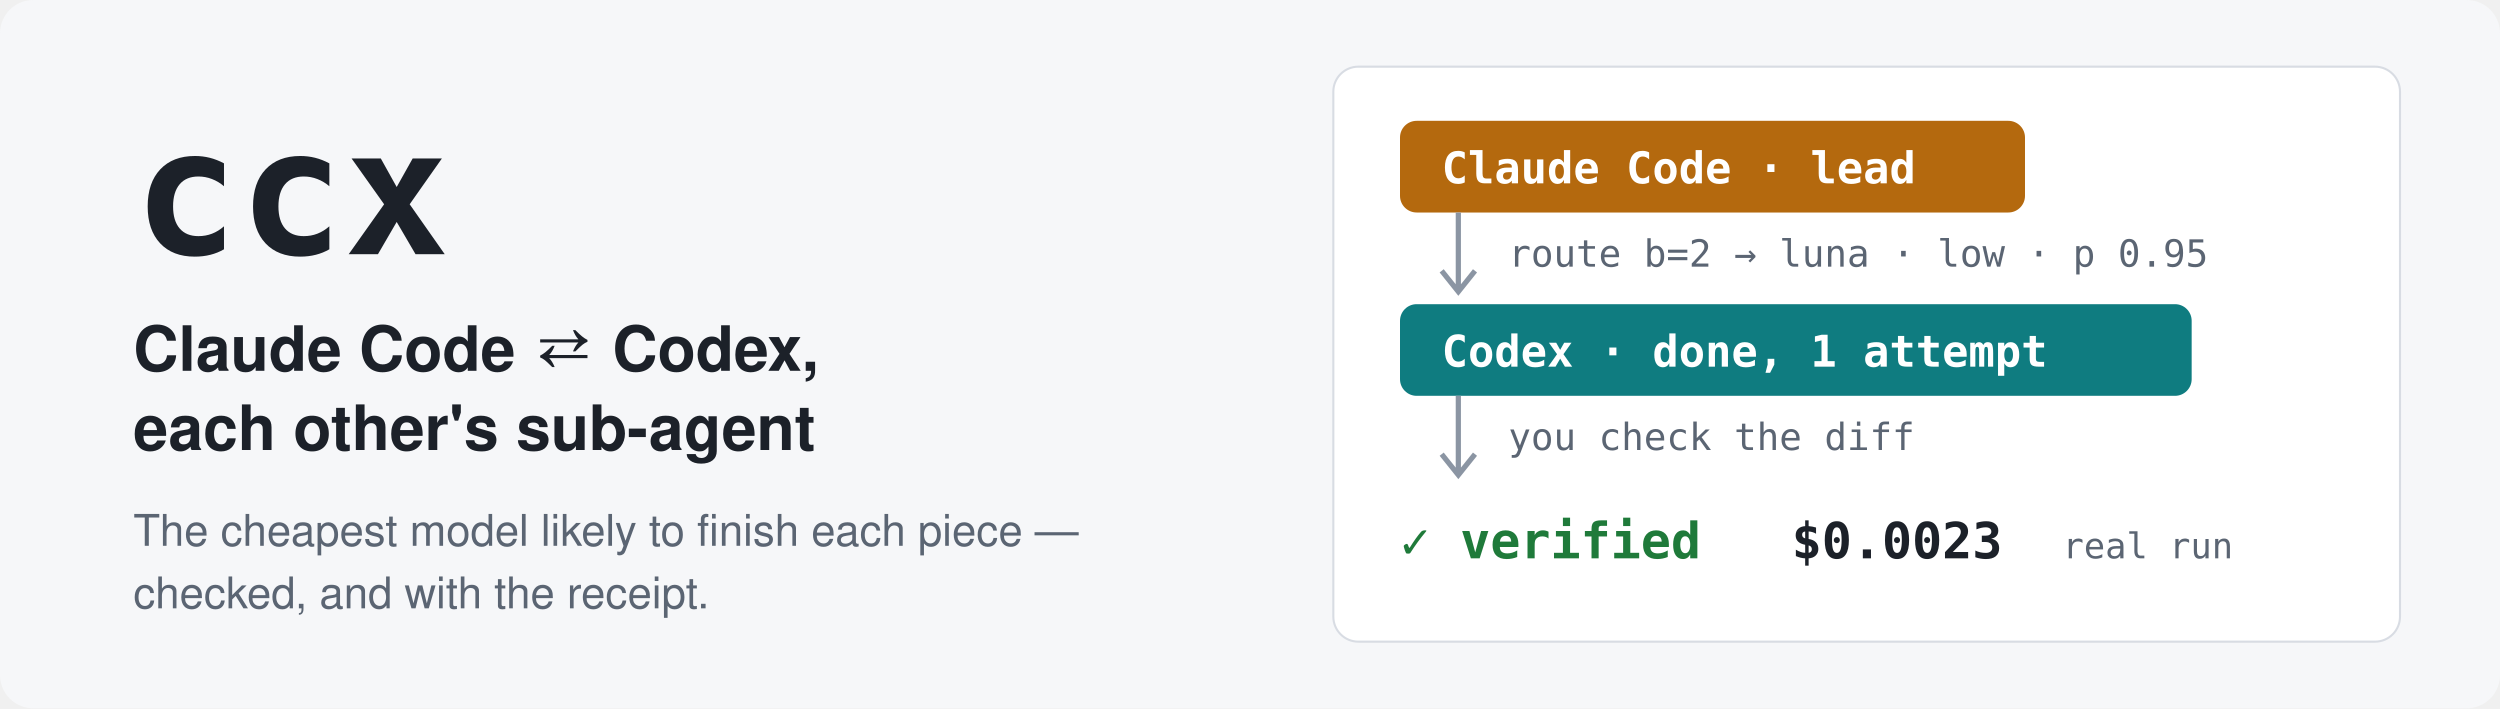
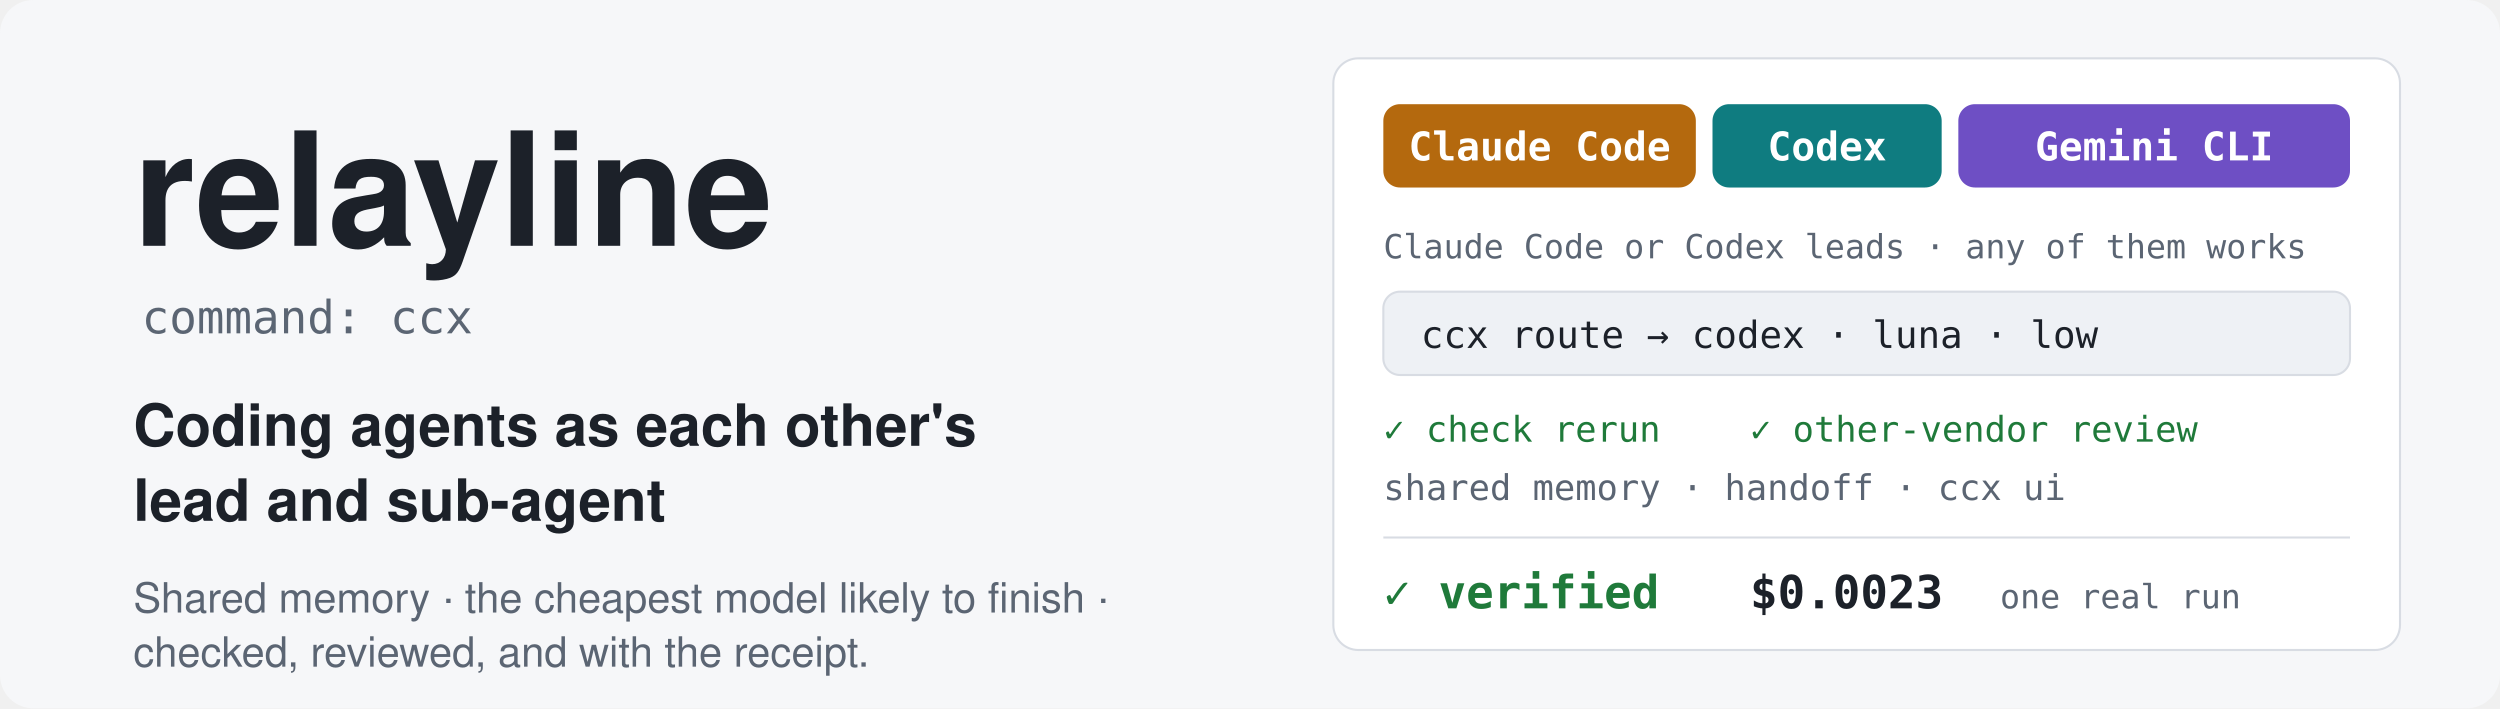
<svg xmlns="http://www.w3.org/2000/svg" viewBox="0 0 1200 340" width="1200" height="340" role="img" aria-labelledby="t d">
  <rect width="1200" height="340" rx="16" fill="#f6f7f9" />
-   <g font-family="ui-monospace,SFMono-Regular,&quot;Cascadia Mono&quot;,Menlo,Consolas,monospace">
-     <text x="64" y="122" font-size="84" font-weight="700" fill="#1c2129">ccx</text>
-   </g>
  <g font-family="-apple-system,&quot;Segoe UI&quot;,Helvetica,Arial,sans-serif">
-     <text x="64" y="178" font-size="30" font-weight="600" fill="#1c2129">Claude Code ⇄ Codex,</text>
-     <text x="64" y="216" font-size="30" font-weight="600" fill="#1c2129">each other's sub-agent</text>
-     <text x="64" y="262" font-size="21" fill="#5b6573">The cheapest model likely to finish each piece —</text>
-     <text x="64" y="292" font-size="21" fill="#5b6573">checked, and with the receipt.</text>
+     <text x="64" y="118" font-size="76" font-weight="700" fill="#1c2129">relayline</text>
+     <text x="68" y="160" font-size="22" fill="#5b6573" font-family="ui-monospace,SFMono-Regular,&quot;Cascadia Mono&quot;,Menlo,Consolas,monospace">command: ccx</text>
+     <text x="64" y="214" font-size="28" font-weight="600" fill="#1c2129">Coding agents as each other's</text>
+     <text x="64" y="250" font-size="28" font-weight="600" fill="#1c2129">lead and sub-agent</text>
+     <text x="64" y="294" font-size="20" fill="#5b6573">Shared memory · the cheapest model likely to finish ·</text>
+     <text x="64" y="320" font-size="20" fill="#5b6573">checked, reviewed, and with the receipt.</text>
  </g>
  <g font-family="ui-monospace,SFMono-Regular,&quot;Cascadia Mono&quot;,Menlo,Consolas,monospace">
-     <rect x="640" y="32" width="512" height="276" rx="12" fill="#ffffff" stroke="#d8dce3" />
-     <rect x="672" y="58" width="300" height="44" rx="8" fill="#b4690e" />
-     <text x="692" y="88" font-size="21" font-weight="600" fill="#ffffff">Claude Code · lead</text>
-     <path d="M700 102 V 138 M692 130 L700 140 L708 130" stroke="#8b95a3" stroke-width="2.5" fill="none" />
-     <text x="724" y="128" font-size="18" fill="#5b6573">route b=2 → luna · low · p 0.95</text>
-     <rect x="672" y="146" width="380" height="44" rx="8" fill="#0f7c80" />
-     <text x="692" y="176" font-size="21" font-weight="600" fill="#ffffff">Codex · done, 1 attempt</text>
-     <path d="M700 190 V 226 M692 218 L700 228 L708 218" stroke="#8b95a3" stroke-width="2.5" fill="none" />
-     <text x="724" y="216" font-size="18" fill="#5b6573">you check the diff</text>
-     <text x="672" y="268" font-size="24" font-weight="700" fill="#1f7a3a">✓ verified</text>
-     <text x="860" y="268" font-size="24" font-weight="700" fill="#1c2129">$0.0023</text>
-     <text x="990" y="268" font-size="17" fill="#5b6573">real run</text>
+     <rect x="640" y="28" width="512" height="284" rx="12" fill="#ffffff" stroke="#d8dce3" />
+     <rect x="664" y="50" width="150" height="40" rx="8" fill="#b4690e" />
+     <text x="739.0" y="77" font-size="19" font-weight="600" fill="#ffffff" text-anchor="middle">Claude Code</text>
+     <rect x="822" y="50" width="110" height="40" rx="8" fill="#0f7c80" />
+     <text x="877.0" y="77" font-size="19" font-weight="600" fill="#ffffff" text-anchor="middle">Codex</text>
+     <rect x="940" y="50" width="188" height="40" rx="8" fill="#6e4fc4" />
+     <text x="1034.0" y="77" font-size="19" font-weight="600" fill="#ffffff" text-anchor="middle">Gemini CLI</text>
+     <text x="664" y="124" font-size="16" fill="#5b6573">Claude Code or Codex leads · any of them works</text>
+     <rect x="664" y="140" width="464" height="40" rx="8" fill="#eef1f5" stroke="#d8dce3" />
+     <text x="682" y="167" font-size="18" fill="#1c2129">ccx route → codex · luna · low</text>
+     <text x="664" y="212" font-size="17" fill="#1f7a3a">✓ check rerun</text>
+     <text x="840" y="212" font-size="17" fill="#1f7a3a">✓ other-vendor review</text>
+     <text x="664" y="240" font-size="17" fill="#5b6573">shared memory · handoff · ccx ui</text>
+     <line x1="664" y1="258" x2="1128" y2="258" stroke="#d8dce3" />
+     <text x="664" y="292" font-size="22" font-weight="700" fill="#1f7a3a">✓ verified</text>
+     <text x="840" y="292" font-size="22" font-weight="700" fill="#1c2129">$0.0023</text>
+     <text x="960" y="292" font-size="16" fill="#5b6573">one real run</text>
  </g>
</svg>
